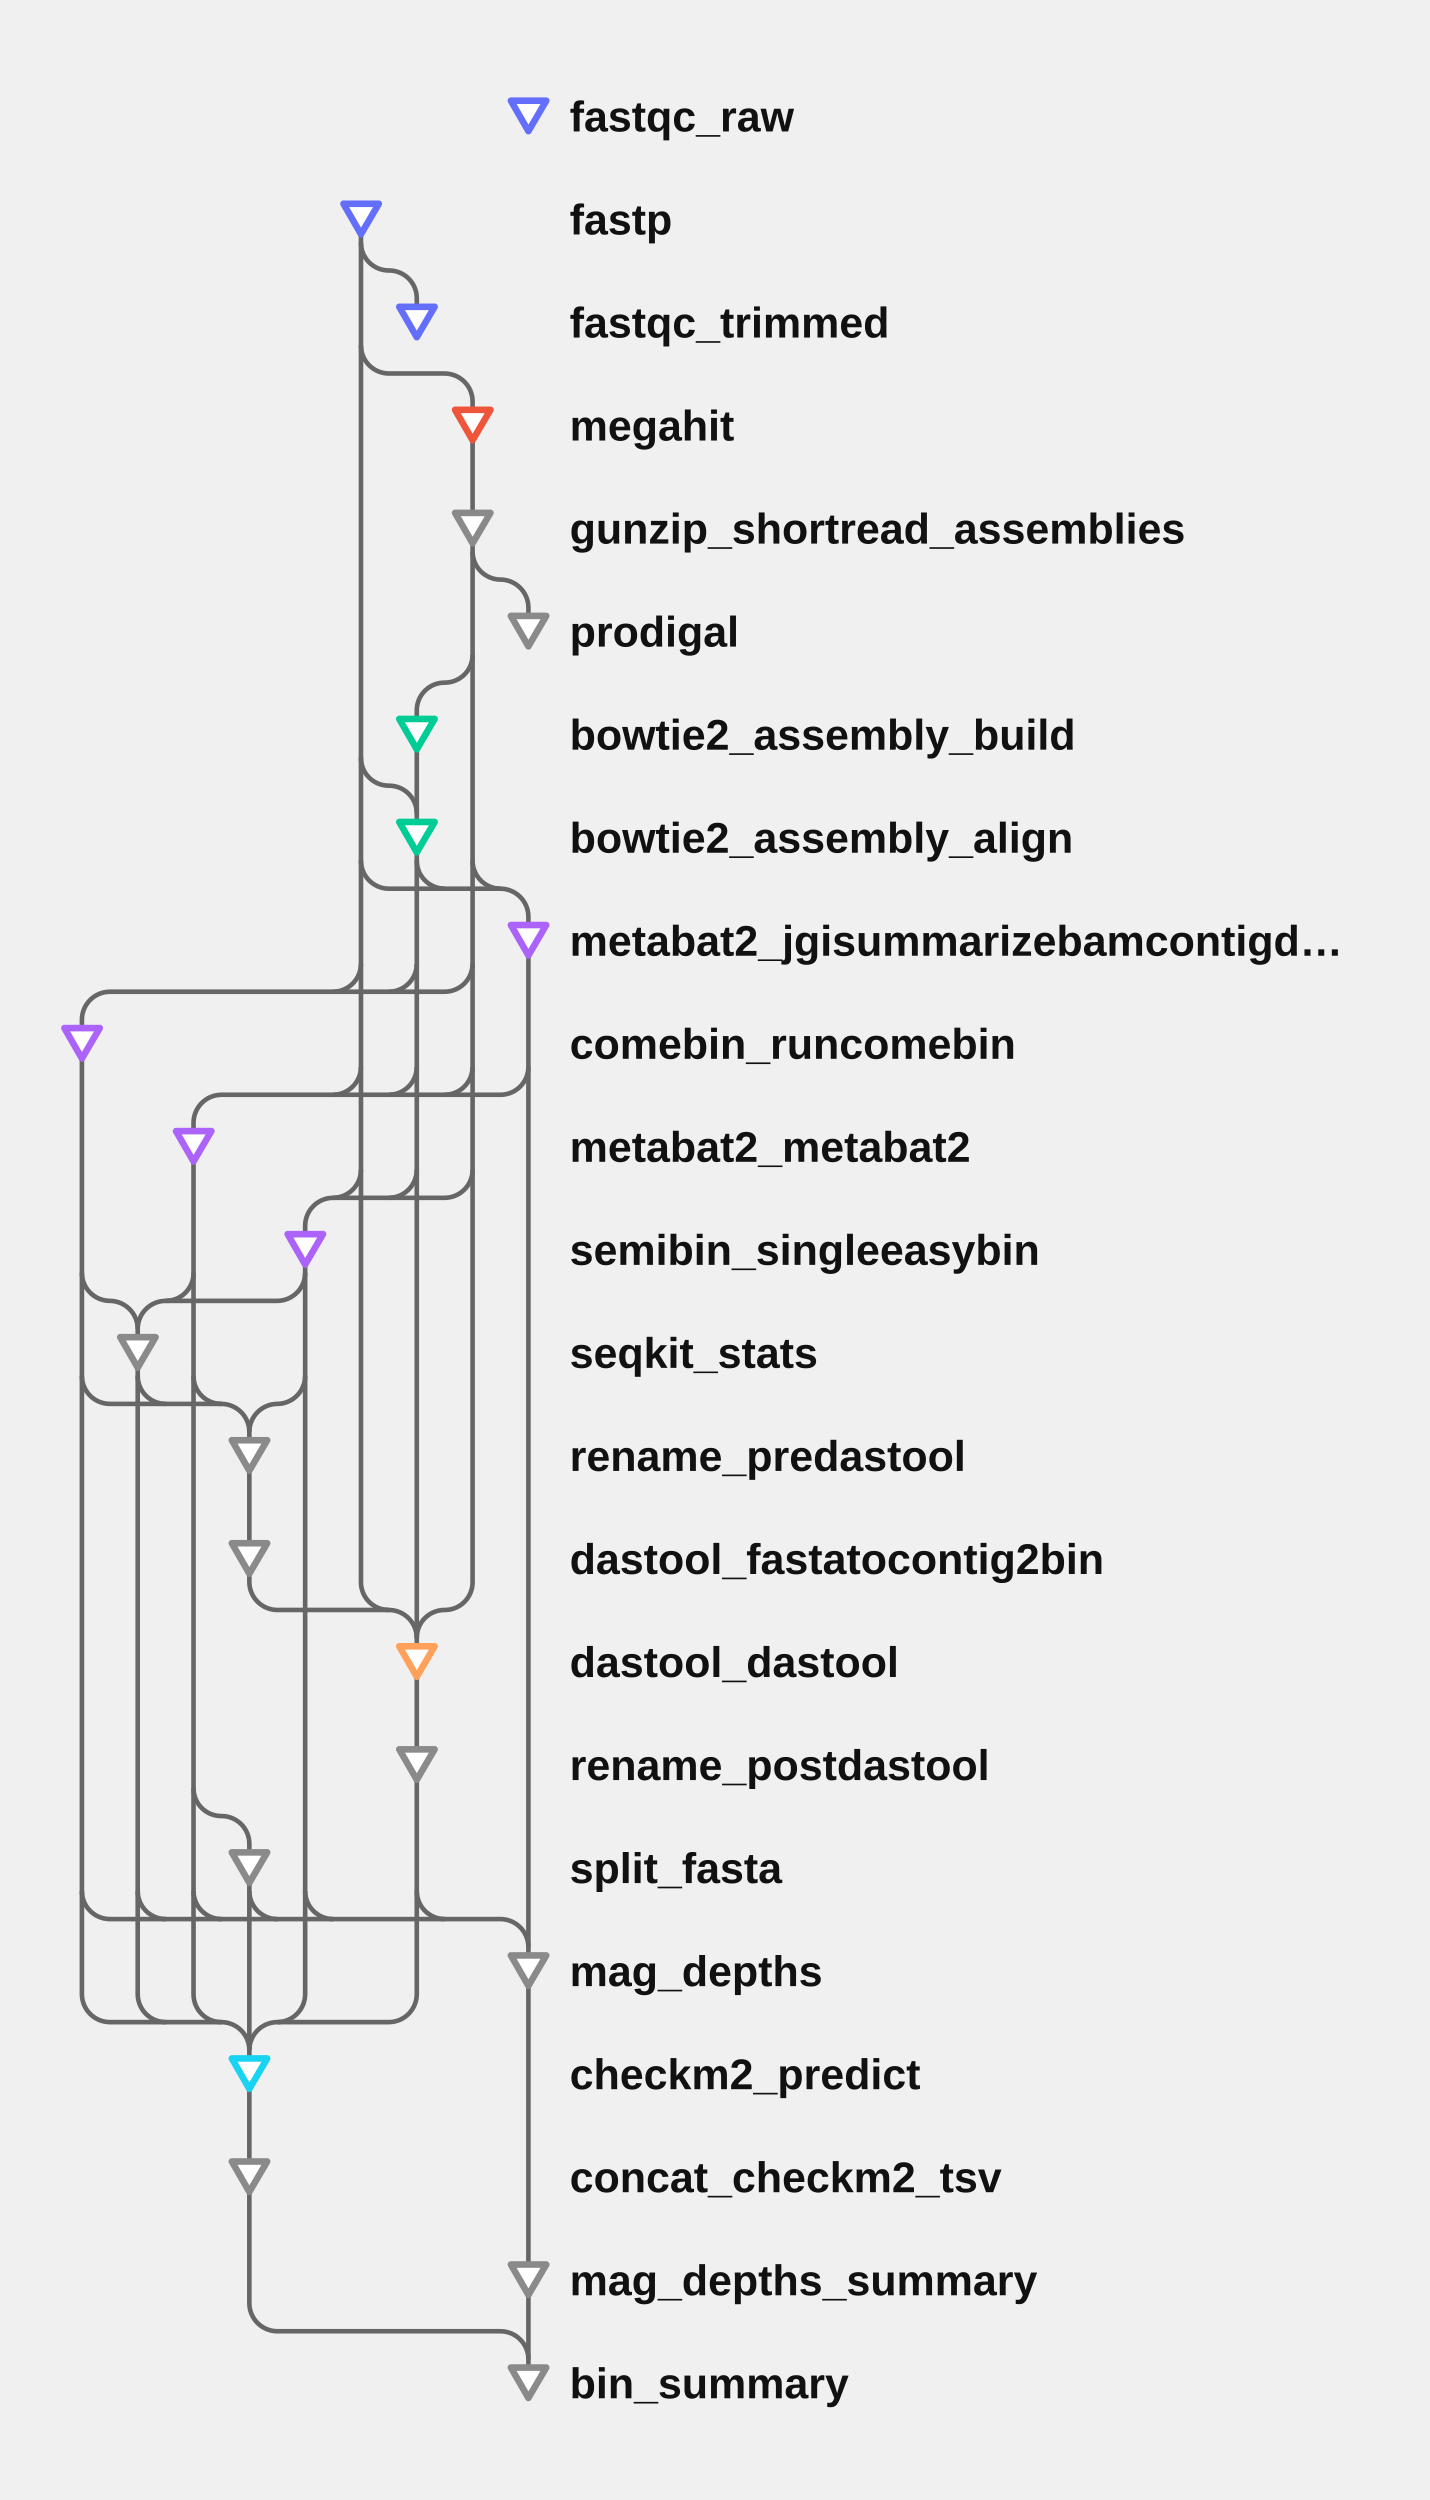
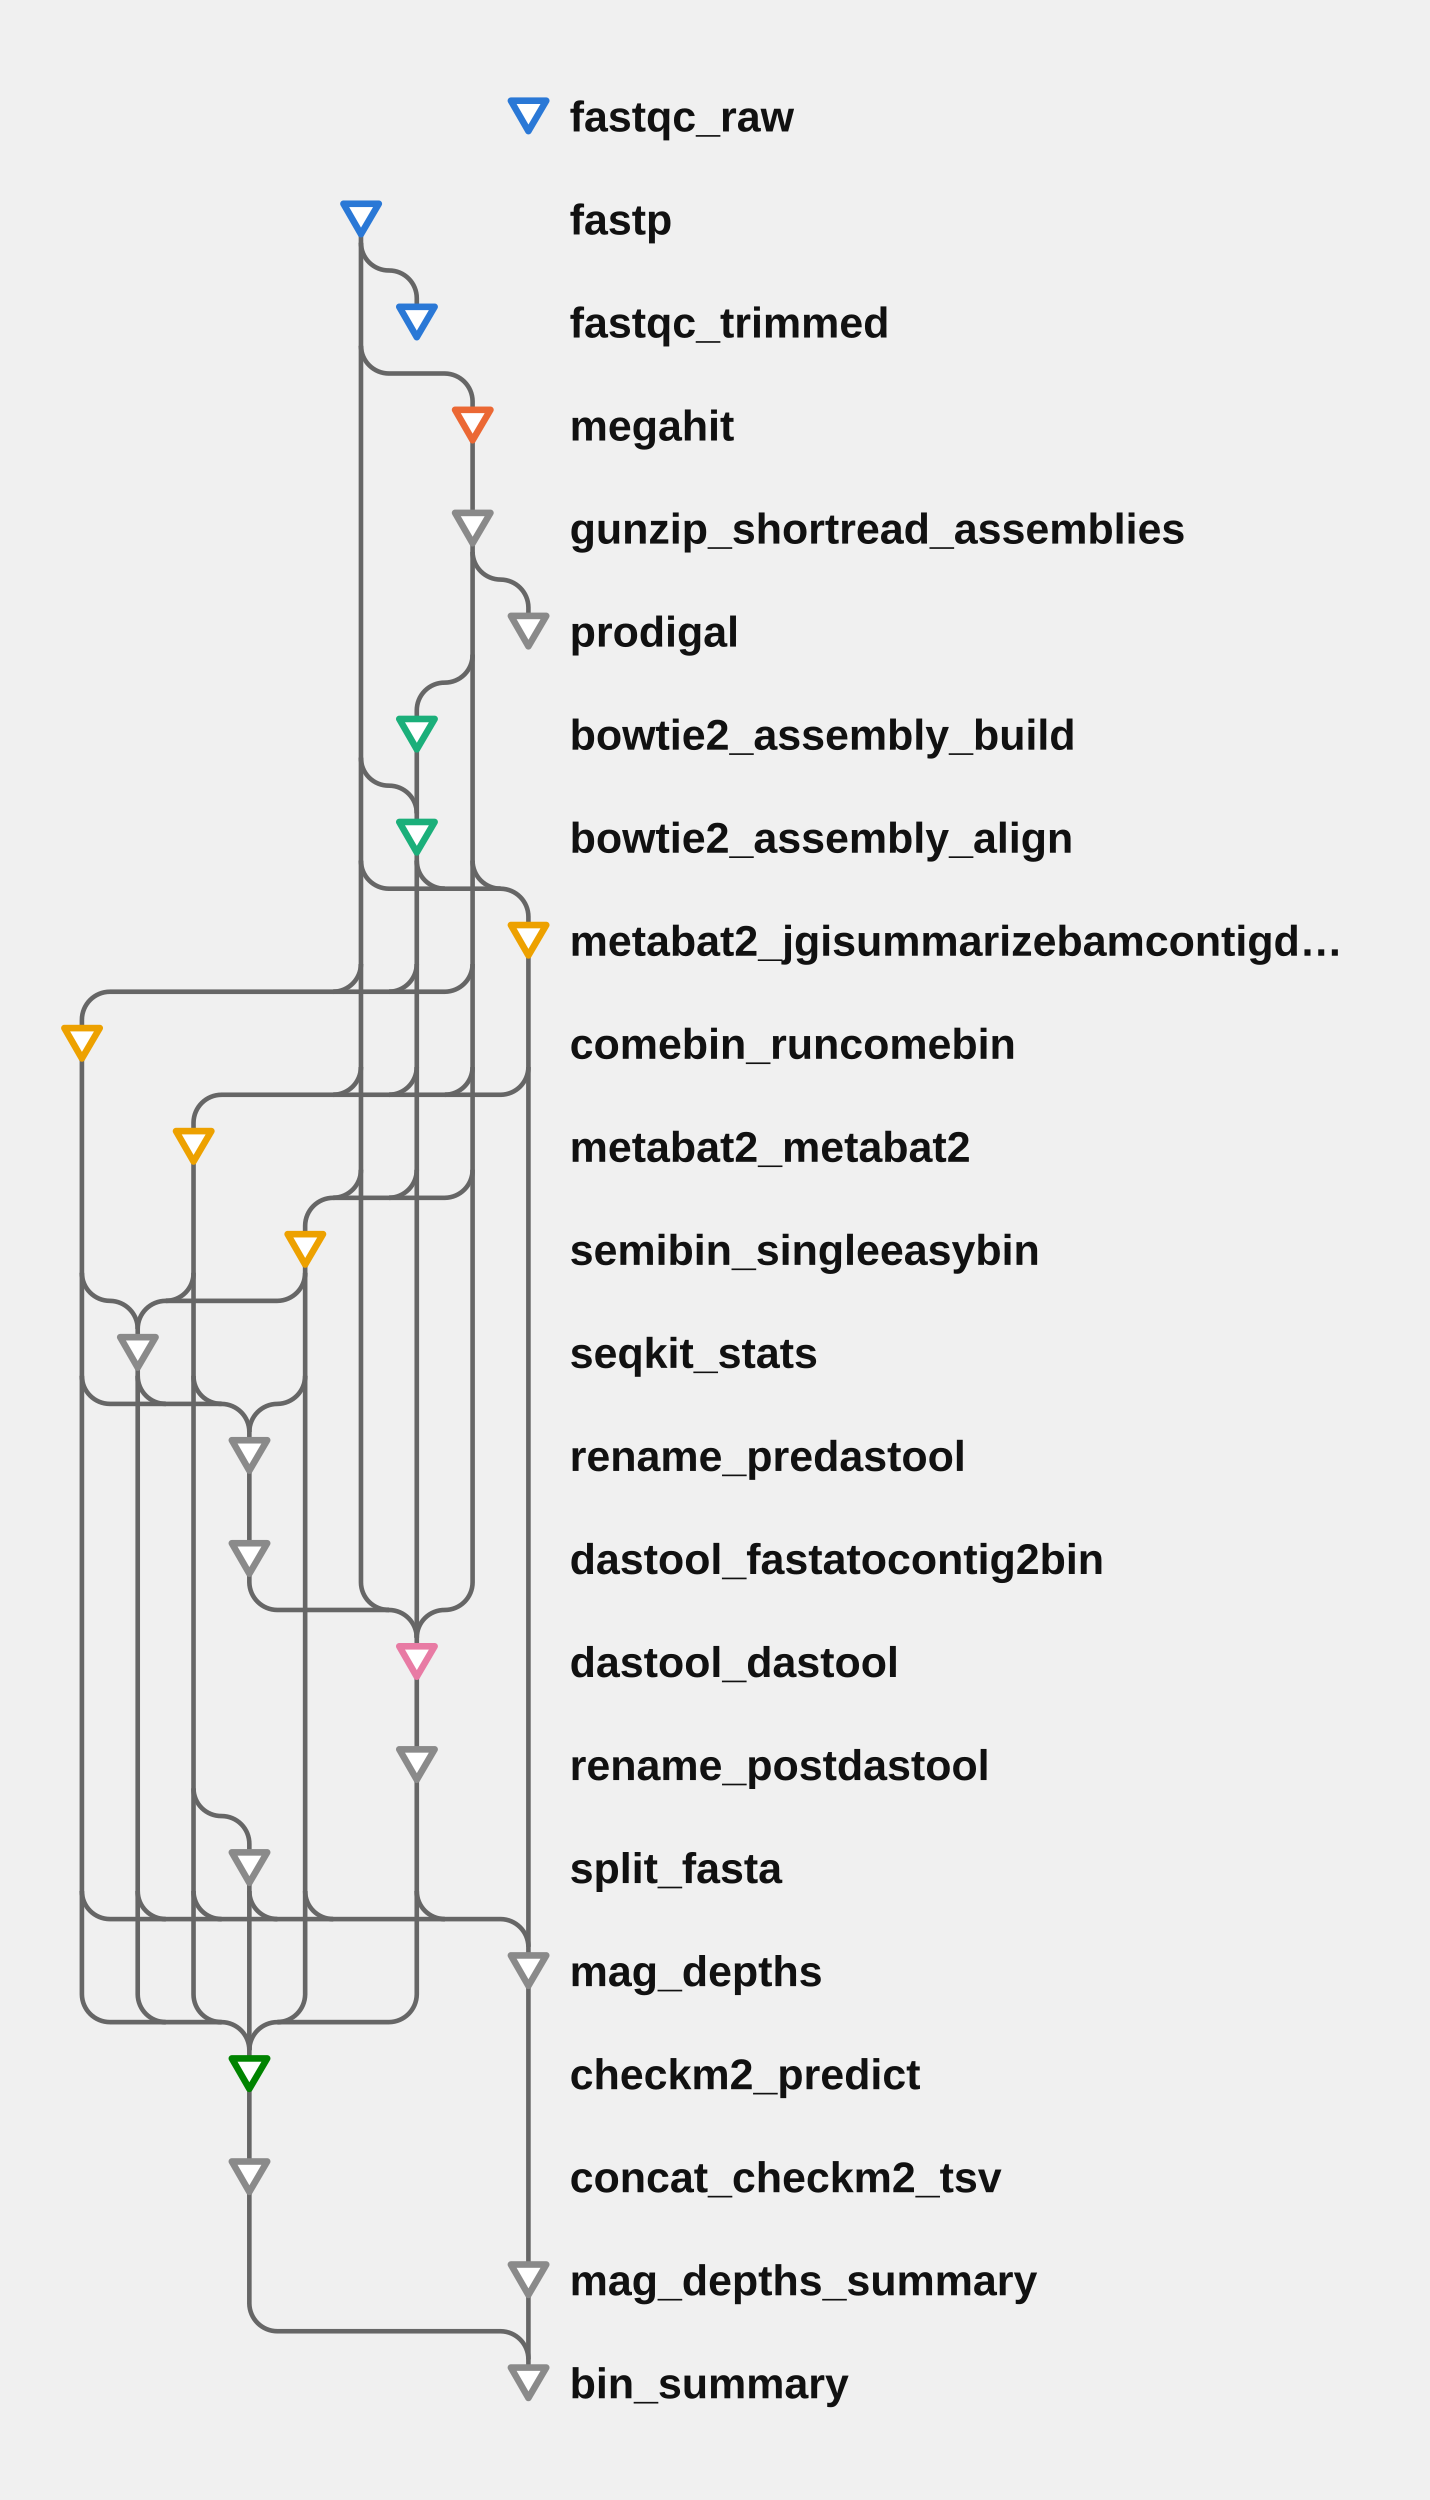
<svg xmlns="http://www.w3.org/2000/svg" width="433" height="757" viewBox="0 0 433 757">
  <g fill="none" stroke="#666666" stroke-width="1.4" stroke-linejoin="round" stroke-linecap="butt">
    <path d="M 109.3,70.9 L 109.3,73.5 L 109.3,104.7 L 109.3,229.4 L 109.3,260.6 L 109.3,291.9 L 109.3,323.1 L 109.3,354.2 L 109.3,479.1 A 8.4,8.4 0 0 0 117.8,487.5" />
    <path d="M 126.2,92.9 L 126.2,90.3 A 8.4,8.4 0 0 0 117.8,81.9 A 8.4,8.4 0 0 1 109.3,73.5" />
    <path d="M 126.2,217.7 L 126.2,215.2 A 8.4,8.4 0 0 1 134.7,206.7 A 8.4,8.4 0 0 0 143.1,198.2" />
    <path d="M 126.2,226.9 L 126.2,246.3 L 126.2,248.9" />
    <path d="M 126.2,258.1 L 126.2,260.6 L 126.2,291.9 L 126.2,323.1 L 126.2,354.2 L 126.2,495.9 L 126.2,498.5" />
    <path d="M 126.2,507.7 L 126.2,529.7" />
    <path d="M 126.2,538.9 L 126.2,572.6 L 126.2,603.9 A 8.5,8.5 0 0 1 117.8,612.3 L 84.0,612.3 A 8.5,8.5 0 0 0 75.5,620.8" />
    <path d="M 143.1,124.1 L 143.1,121.5 A 8.5,8.5 0 0 0 134.7,113.1 L 117.8,113.1 A 8.5,8.5 0 0 1 109.3,104.7" />
    <path d="M 143.1,133.3 L 143.1,155.3" />
    <path d="M 143.1,164.5 L 143.1,167.1 L 143.1,198.2 L 143.1,260.6 L 143.1,291.9 L 143.1,323.1 L 143.1,354.2 L 143.1,479.1 A 8.4,8.4 0 0 1 134.7,487.5 A 8.4,8.4 0 0 0 126.2,495.9" />
    <path d="M 160.0,186.5 L 160.0,183.9 A 8.5,8.5 0 0 0 151.6,175.5 A 8.5,8.5 0 0 1 143.1,167.1" />
    <path d="M 160.0,280.1 L 160.0,277.6 A 8.5,8.5 0 0 0 151.6,269.1 L 134.7,269.1 L 117.8,269.1 A 8.5,8.5 0 0 1 109.3,260.6" />
    <path d="M 160.0,289.3 L 160.0,323.1 L 160.0,589.5 L 160.0,592.1" />
    <path d="M 160.0,601.3 L 160.0,685.7" />
    <path d="M 160.0,694.9 L 160.0,714.4 L 160.0,716.9" />
    <path d="M 24.8,311.3 L 24.8,308.8 A 8.5,8.5 0 0 1 33.3,300.3 L 100.9,300.3 L 117.8,300.3 L 134.7,300.3 A 8.5,8.5 0 0 0 143.1,291.9" />
    <path d="M 24.8,320.5 L 24.8,385.4 L 24.8,416.6 L 24.8,572.6 L 24.8,603.9 A 8.5,8.5 0 0 0 33.3,612.3 L 50.2,612.3 L 67.1,612.3 A 8.5,8.5 0 0 1 75.5,620.8" />
    <path d="M 58.6,342.5 L 58.6,339.9 A 8.5,8.5 0 0 1 67.1,331.5 L 100.9,331.5 L 117.8,331.5 L 134.7,331.5 L 151.6,331.5 A 8.5,8.5 0 0 0 160.0,323.1" />
    <path d="M 58.6,351.7 L 58.6,385.4 L 58.6,416.6 L 58.6,541.5 L 58.6,572.6 L 58.6,603.9 A 8.4,8.4 0 0 0 67.1,612.3" />
    <path d="M 92.4,373.7 L 92.4,371.1 A 8.5,8.5 0 0 1 100.9,362.7 L 117.8,362.7 L 134.7,362.7 A 8.5,8.5 0 0 0 143.1,354.2" />
    <path d="M 92.4,382.9 L 92.4,385.4 L 92.4,416.6 L 92.4,572.6 L 92.4,603.9 A 8.5,8.5 0 0 1 84.0,612.3" />
    <path d="M 41.7,404.9 L 41.7,402.4 A 8.5,8.5 0 0 0 33.3,393.9 A 8.5,8.5 0 0 1 24.8,385.4" />
    <path d="M 41.7,414.1 L 41.7,416.6 L 41.7,572.6 L 41.7,603.9 A 8.5,8.5 0 0 0 50.2,612.3" />
    <path d="M 75.5,436.1 L 75.5,433.6 A 8.5,8.5 0 0 0 67.1,425.1 L 50.2,425.1 L 33.3,425.1 A 8.5,8.5 0 0 1 24.8,416.6" />
    <path d="M 75.5,445.3 L 75.5,467.3" />
    <path d="M 75.5,476.5 L 75.5,479.1 A 8.5,8.5 0 0 0 84.0,487.5 L 117.8,487.5 A 8.5,8.5 0 0 1 126.2,495.9" />
    <path d="M 75.5,560.9 L 75.5,558.4 A 8.4,8.4 0 0 0 67.1,549.9 A 8.4,8.4 0 0 1 58.6,541.5" />
    <path d="M 75.5,570.1 L 75.5,572.6 L 75.5,620.8 L 75.5,623.3" />
    <path d="M 75.5,632.5 L 75.5,654.5" />
    <path d="M 75.5,663.7 L 75.5,697.5 A 8.5,8.5 0 0 0 84.0,705.9 L 151.6,705.9 A 8.5,8.5 0 0 1 160.0,714.4" />
    <path d="M 109.3,229.4 A 8.4,8.4 0 0 0 117.8,237.9 A 8.4,8.4 0 0 1 126.2,246.3" />
    <path d="M 109.3,291.9 A 8.5,8.5 0 0 1 100.9,300.3" />
    <path d="M 109.3,323.1 A 8.5,8.5 0 0 1 100.9,331.5" />
    <path d="M 109.3,354.2 A 8.5,8.5 0 0 1 100.9,362.7" />
    <path d="M 143.1,260.6 A 8.5,8.5 0 0 0 151.6,269.1" />
    <path d="M 143.1,323.1 A 8.5,8.5 0 0 1 134.7,331.5" />
    <path d="M 126.2,260.6 A 8.5,8.5 0 0 0 134.7,269.1" />
    <path d="M 126.2,291.9 A 8.5,8.5 0 0 1 117.8,300.3" />
    <path d="M 126.2,323.1 A 8.5,8.5 0 0 1 117.8,331.5" />
    <path d="M 126.2,354.2 A 8.5,8.5 0 0 1 117.8,362.7" />
    <path d="M 24.8,572.6 A 8.5,8.5 0 0 0 33.3,581.1 L 50.2,581.1 L 67.1,581.1 L 84.0,581.1 L 100.9,581.1 L 134.7,581.1 L 151.6,581.1 A 8.5,8.5 0 0 1 160.0,589.5" />
    <path d="M 58.6,385.4 A 8.4,8.4 0 0 1 50.2,393.9" />
    <path d="M 41.7,402.4 A 8.5,8.5 0 0 1 50.2,393.9 L 84.0,393.9 A 8.5,8.5 0 0 0 92.4,385.4" />
    <path d="M 58.6,416.6 A 8.4,8.4 0 0 0 67.1,425.1" />
    <path d="M 58.6,572.6 A 8.5,8.5 0 0 0 67.1,581.1" />
    <path d="M 92.4,416.6 A 8.5,8.5 0 0 1 84.0,425.1 A 8.5,8.5 0 0 0 75.5,433.6" />
    <path d="M 92.4,572.6 A 8.5,8.5 0 0 0 100.9,581.1" />
    <path d="M 41.7,416.6 A 8.5,8.5 0 0 0 50.2,425.1" />
    <path d="M 41.7,572.6 A 8.5,8.5 0 0 0 50.2,581.1" />
    <path d="M 126.2,572.6 A 8.5,8.5 0 0 0 134.7,581.1" />
    <path d="M 75.5,572.6 A 8.5,8.5 0 0 0 84.0,581.1" />
  </g>
  <g>
-     <polygon points="154.7,30.5 165.4,30.5 160.0,39.7" fill="#FFFFFF" stroke="#636EFA" stroke-width="2.0" stroke-linejoin="round" />
+     <polygon points="154.7,30.5 165.4,30.5 160.0,39.7" fill="#FFFFFF" stroke="#2a78d6" stroke-width="2.0" stroke-linejoin="round" />
    <text x="172.5" y="39.8" font-family="Arial" font-size="13" fill="#111111" font-weight="600" text-anchor="start">fastqc_raw</text>
  </g>
  <g>
-     <polygon points="104.0,61.7 114.7,61.7 109.3,70.9" fill="#FFFFFF" stroke="#636EFA" stroke-width="2.0" stroke-linejoin="round" />
+     <polygon points="104.0,61.7 114.7,61.7 109.3,70.9" fill="#FFFFFF" stroke="#2a78d6" stroke-width="2.0" stroke-linejoin="round" />
    <text x="172.5" y="71.0" font-family="Arial" font-size="13" fill="#111111" font-weight="600" text-anchor="start">fastp</text>
  </g>
  <g>
-     <polygon points="120.9,92.9 131.6,92.9 126.2,102.1" fill="#FFFFFF" stroke="#636EFA" stroke-width="2.0" stroke-linejoin="round" />
+     <polygon points="120.9,92.9 131.6,92.9 126.2,102.1" fill="#FFFFFF" stroke="#2a78d6" stroke-width="2.0" stroke-linejoin="round" />
    <text x="172.5" y="102.2" font-family="Arial" font-size="13" fill="#111111" font-weight="600" text-anchor="start">fastqc_trimmed</text>
  </g>
  <g>
-     <polygon points="137.8,124.1 148.5,124.1 143.1,133.3" fill="#FFFFFF" stroke="#EF553B" stroke-width="2.0" stroke-linejoin="round" />
+     <polygon points="137.8,124.1 148.5,124.1 143.1,133.3" fill="#FFFFFF" stroke="#eb6834" stroke-width="2.0" stroke-linejoin="round" />
    <text x="172.5" y="133.4" font-family="Arial" font-size="13" fill="#111111" font-weight="600" text-anchor="start">megahit</text>
  </g>
  <g>
-     <polygon points="137.8,155.3 148.5,155.3 143.1,164.5" fill="#FFFFFF" stroke="#8A8A8A" stroke-width="2.0" stroke-linejoin="round" />
+     <polygon points="137.8,155.3 148.5,155.3 143.1,164.5" fill="#FFFFFF" stroke="#8a8a8a" stroke-width="2.0" stroke-linejoin="round" />
    <text x="172.5" y="164.6" font-family="Arial" font-size="13" fill="#111111" font-weight="600" text-anchor="start">gunzip_shortread_assemblies</text>
  </g>
  <g>
-     <polygon points="154.7,186.5 165.4,186.5 160.0,195.7" fill="#FFFFFF" stroke="#8A8A8A" stroke-width="2.0" stroke-linejoin="round" />
+     <polygon points="154.7,186.5 165.4,186.5 160.0,195.7" fill="#FFFFFF" stroke="#8a8a8a" stroke-width="2.0" stroke-linejoin="round" />
    <text x="172.5" y="195.8" font-family="Arial" font-size="13" fill="#111111" font-weight="600" text-anchor="start">prodigal</text>
  </g>
  <g>
-     <polygon points="120.9,217.7 131.6,217.7 126.2,226.9" fill="#FFFFFF" stroke="#00CC96" stroke-width="2.0" stroke-linejoin="round" />
+     <polygon points="120.9,217.7 131.6,217.7 126.2,226.9" fill="#FFFFFF" stroke="#1baf7a" stroke-width="2.0" stroke-linejoin="round" />
    <text x="172.5" y="227.0" font-family="Arial" font-size="13" fill="#111111" font-weight="600" text-anchor="start">bowtie2_assembly_build</text>
  </g>
  <g>
-     <polygon points="120.9,248.9 131.6,248.9 126.2,258.1" fill="#FFFFFF" stroke="#00CC96" stroke-width="2.0" stroke-linejoin="round" />
+     <polygon points="120.9,248.9 131.6,248.9 126.2,258.1" fill="#FFFFFF" stroke="#1baf7a" stroke-width="2.0" stroke-linejoin="round" />
    <text x="172.5" y="258.2" font-family="Arial" font-size="13" fill="#111111" font-weight="600" text-anchor="start">bowtie2_assembly_align</text>
  </g>
  <g>
-     <polygon points="154.7,280.1 165.4,280.1 160.0,289.3" fill="#FFFFFF" stroke="#AB63FA" stroke-width="2.0" stroke-linejoin="round" />
+     <polygon points="154.7,280.1 165.4,280.1 160.0,289.3" fill="#FFFFFF" stroke="#eda100" stroke-width="2.0" stroke-linejoin="round" />
    <text x="172.5" y="289.4" font-family="Arial" font-size="13" fill="#111111" font-weight="600" text-anchor="start">metabat2_jgisummarizebamcontigd…</text>
  </g>
  <g>
-     <polygon points="19.5,311.3 30.2,311.3 24.8,320.5" fill="#FFFFFF" stroke="#AB63FA" stroke-width="2.0" stroke-linejoin="round" />
+     <polygon points="19.5,311.3 30.2,311.3 24.8,320.5" fill="#FFFFFF" stroke="#eda100" stroke-width="2.0" stroke-linejoin="round" />
    <text x="172.5" y="320.6" font-family="Arial" font-size="13" fill="#111111" font-weight="600" text-anchor="start">comebin_runcomebin</text>
  </g>
  <g>
-     <polygon points="53.3,342.5 64.0,342.5 58.6,351.7" fill="#FFFFFF" stroke="#AB63FA" stroke-width="2.0" stroke-linejoin="round" />
+     <polygon points="53.3,342.5 64.0,342.5 58.6,351.7" fill="#FFFFFF" stroke="#eda100" stroke-width="2.0" stroke-linejoin="round" />
    <text x="172.5" y="351.8" font-family="Arial" font-size="13" fill="#111111" font-weight="600" text-anchor="start">metabat2_metabat2</text>
  </g>
  <g>
-     <polygon points="87.1,373.7 97.8,373.7 92.4,382.9" fill="#FFFFFF" stroke="#AB63FA" stroke-width="2.0" stroke-linejoin="round" />
+     <polygon points="87.1,373.7 97.8,373.7 92.4,382.9" fill="#FFFFFF" stroke="#eda100" stroke-width="2.0" stroke-linejoin="round" />
    <text x="172.5" y="383.0" font-family="Arial" font-size="13" fill="#111111" font-weight="600" text-anchor="start">semibin_singleeasybin</text>
  </g>
  <g>
-     <polygon points="36.4,404.9 47.1,404.9 41.7,414.1" fill="#FFFFFF" stroke="#8A8A8A" stroke-width="2.0" stroke-linejoin="round" />
+     <polygon points="36.4,404.9 47.1,404.9 41.7,414.1" fill="#FFFFFF" stroke="#8a8a8a" stroke-width="2.0" stroke-linejoin="round" />
    <text x="172.5" y="414.2" font-family="Arial" font-size="13" fill="#111111" font-weight="600" text-anchor="start">seqkit_stats</text>
  </g>
  <g>
-     <polygon points="70.2,436.1 80.9,436.1 75.5,445.3" fill="#FFFFFF" stroke="#8A8A8A" stroke-width="2.0" stroke-linejoin="round" />
+     <polygon points="70.2,436.1 80.9,436.1 75.5,445.3" fill="#FFFFFF" stroke="#8a8a8a" stroke-width="2.0" stroke-linejoin="round" />
    <text x="172.5" y="445.4" font-family="Arial" font-size="13" fill="#111111" font-weight="600" text-anchor="start">rename_predastool</text>
  </g>
  <g>
-     <polygon points="70.2,467.3 80.9,467.3 75.5,476.5" fill="#FFFFFF" stroke="#8A8A8A" stroke-width="2.0" stroke-linejoin="round" />
+     <polygon points="70.2,467.3 80.9,467.3 75.5,476.5" fill="#FFFFFF" stroke="#8a8a8a" stroke-width="2.0" stroke-linejoin="round" />
    <text x="172.5" y="476.6" font-family="Arial" font-size="13" fill="#111111" font-weight="600" text-anchor="start">dastool_fastatocontig2bin</text>
  </g>
  <g>
-     <polygon points="120.9,498.5 131.6,498.5 126.2,507.7" fill="#FFFFFF" stroke="#FFA15A" stroke-width="2.0" stroke-linejoin="round" />
+     <polygon points="120.9,498.5 131.6,498.5 126.2,507.7" fill="#FFFFFF" stroke="#e87ba4" stroke-width="2.0" stroke-linejoin="round" />
    <text x="172.5" y="507.8" font-family="Arial" font-size="13" fill="#111111" font-weight="600" text-anchor="start">dastool_dastool</text>
  </g>
  <g>
-     <polygon points="120.9,529.7 131.6,529.7 126.2,538.9" fill="#FFFFFF" stroke="#8A8A8A" stroke-width="2.0" stroke-linejoin="round" />
+     <polygon points="120.9,529.7 131.6,529.7 126.2,538.9" fill="#FFFFFF" stroke="#8a8a8a" stroke-width="2.0" stroke-linejoin="round" />
    <text x="172.5" y="539.0" font-family="Arial" font-size="13" fill="#111111" font-weight="600" text-anchor="start">rename_postdastool</text>
  </g>
  <g>
-     <polygon points="70.2,560.9 80.9,560.9 75.5,570.1" fill="#FFFFFF" stroke="#8A8A8A" stroke-width="2.0" stroke-linejoin="round" />
+     <polygon points="70.2,560.9 80.9,560.9 75.5,570.1" fill="#FFFFFF" stroke="#8a8a8a" stroke-width="2.0" stroke-linejoin="round" />
    <text x="172.5" y="570.2" font-family="Arial" font-size="13" fill="#111111" font-weight="600" text-anchor="start">split_fasta</text>
  </g>
  <g>
-     <polygon points="154.7,592.1 165.4,592.1 160.0,601.3" fill="#FFFFFF" stroke="#8A8A8A" stroke-width="2.0" stroke-linejoin="round" />
+     <polygon points="154.7,592.1 165.4,592.1 160.0,601.3" fill="#FFFFFF" stroke="#8a8a8a" stroke-width="2.0" stroke-linejoin="round" />
    <text x="172.5" y="601.4" font-family="Arial" font-size="13" fill="#111111" font-weight="600" text-anchor="start">mag_depths</text>
  </g>
  <g>
-     <polygon points="70.2,623.3 80.9,623.3 75.5,632.5" fill="#FFFFFF" stroke="#19D3F3" stroke-width="2.0" stroke-linejoin="round" />
+     <polygon points="70.2,623.3 80.9,623.3 75.5,632.5" fill="#FFFFFF" stroke="#008300" stroke-width="2.0" stroke-linejoin="round" />
    <text x="172.5" y="632.6" font-family="Arial" font-size="13" fill="#111111" font-weight="600" text-anchor="start">checkm2_predict</text>
  </g>
  <g>
-     <polygon points="70.2,654.5 80.9,654.5 75.5,663.7" fill="#FFFFFF" stroke="#8A8A8A" stroke-width="2.0" stroke-linejoin="round" />
+     <polygon points="70.2,654.5 80.9,654.5 75.5,663.7" fill="#FFFFFF" stroke="#8a8a8a" stroke-width="2.0" stroke-linejoin="round" />
    <text x="172.5" y="663.8" font-family="Arial" font-size="13" fill="#111111" font-weight="600" text-anchor="start">concat_checkm2_tsv</text>
  </g>
  <g>
-     <polygon points="154.7,685.7 165.4,685.7 160.0,694.9" fill="#FFFFFF" stroke="#8A8A8A" stroke-width="2.0" stroke-linejoin="round" />
+     <polygon points="154.7,685.7 165.4,685.7 160.0,694.9" fill="#FFFFFF" stroke="#8a8a8a" stroke-width="2.0" stroke-linejoin="round" />
    <text x="172.5" y="695.0" font-family="Arial" font-size="13" fill="#111111" font-weight="600" text-anchor="start">mag_depths_summary</text>
  </g>
  <g>
-     <polygon points="154.7,716.9 165.4,716.9 160.0,726.1" fill="#FFFFFF" stroke="#8A8A8A" stroke-width="2.0" stroke-linejoin="round" />
+     <polygon points="154.7,716.9 165.4,716.9 160.0,726.1" fill="#FFFFFF" stroke="#8a8a8a" stroke-width="2.0" stroke-linejoin="round" />
    <text x="172.5" y="726.2" font-family="Arial" font-size="13" fill="#111111" font-weight="600" text-anchor="start">bin_summary</text>
  </g>
</svg>
